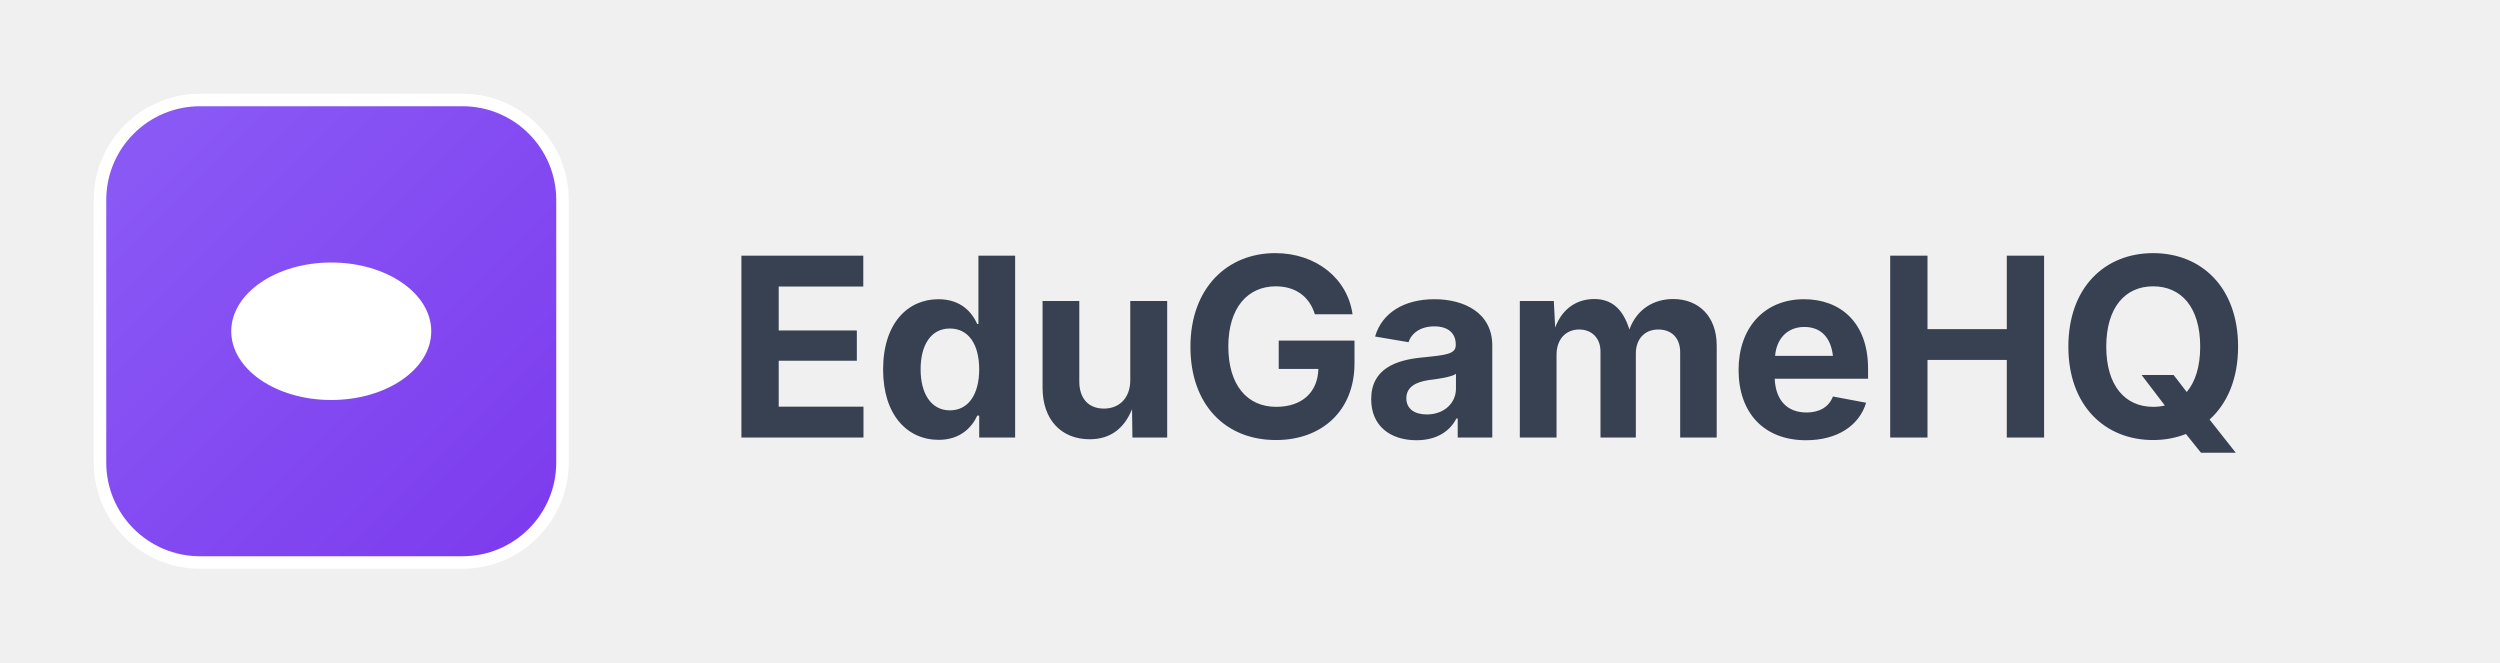
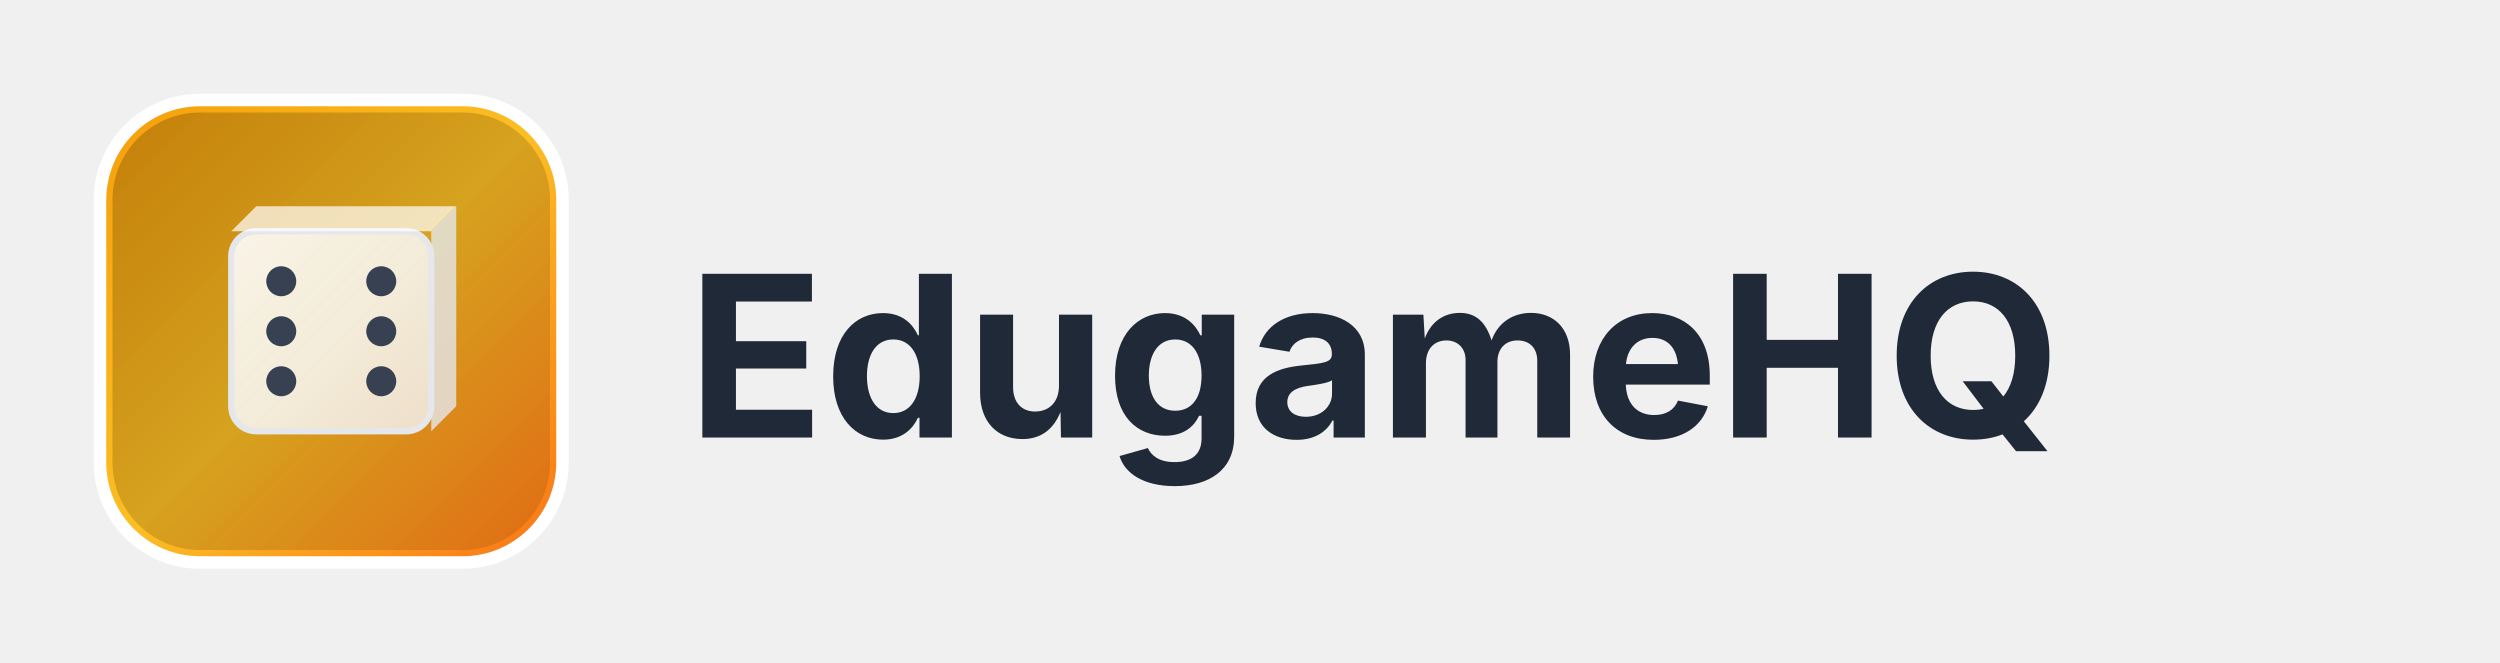
<svg xmlns="http://www.w3.org/2000/svg" width="200" height="53" viewBox="0 0 200 53">
  <defs>
-     <linearGradient id="purpleGradient" x1="0%" y1="0%" x2="100%" y2="100%">
-       <stop offset="0%" style="stop-color:#8B5CF6;stop-opacity:1" />
-       <stop offset="100%" style="stop-color:#7C3AED;stop-opacity:1" />
+     <linearGradient id="goldGradient" x1="0%" y1="0%" x2="100%" y2="100%">
+       <stop offset="0%" style="stop-color:#F59E0B;stop-opacity:1" />
+       <stop offset="50%" style="stop-color:#FBBF24;stop-opacity:1" />
+       <stop offset="100%" style="stop-color:#F97316;stop-opacity:1" />
+     </linearGradient>
+     <linearGradient id="diceFace" x1="0%" y1="0%" x2="100%" y2="100%">
+       <stop offset="0%" style="stop-color:#FFFFFF;stop-opacity:0.9" />
+       <stop offset="100%" style="stop-color:#F3F4F6;stop-opacity:0.8" />
+     </linearGradient>
+     <linearGradient id="shadowGradient" x1="0%" y1="0%" x2="100%" y2="100%">
+       <stop offset="0%" style="stop-color:#000000;stop-opacity:0.2" />
+       <stop offset="100%" style="stop-color:#000000;stop-opacity:0.1" />
    </linearGradient>
  </defs>
-   <rect x="8" y="8" width="37" height="37" rx="8" ry="8" fill="url(#purpleGradient)" stroke="#FFFFFF" stroke-width="1" />
-   <g transform="translate(26.5, 26.5)" fill="#FFFFFF">
-     <ellipse cx="0" cy="0" rx="8" ry="5.5" />
-     <g transform="translate(-4.5, 0)">
-       <rect x="-0.5" y="-2" width="1" height="4" rx="0.5" />
-       <rect x="-2" y="-0.5" width="4" height="1" rx="0.5" />
+   <rect x="8" y="8" width="37" height="37" rx="8" ry="8" fill="url(#goldGradient)" stroke="#FFFFFF" stroke-width="1" />
+   <rect x="9" y="9" width="35" height="35" rx="7" ry="7" fill="url(#shadowGradient)" />
+   <g transform="translate(26.5, 26.5)">
+     <rect x="-8" y="-8" width="16" height="16" rx="2" ry="2" fill="url(#diceFace)" stroke="#E5E7EB" stroke-width="0.5" />
+     <path d="M -8,-8 L -6,-10 L 10,-10 L 8,-8 Z" fill="#FFFFFF" opacity="0.7" />
+     <path d="M 8,-8 L 10,-10 L 10,6 L 8,8 Z" fill="#E5E7EB" opacity="0.8" />
+     <g fill="#374151">
+       <circle cx="-4" cy="-4" r="1.2" />
+       <circle cx="-4" cy="0" r="1.2" />
+       <circle cx="-4" cy="4" r="1.2" />
+       <circle cx="4" cy="-4" r="1.2" />
+       <circle cx="4" cy="0" r="1.2" />
+       <circle cx="4" cy="4" r="1.2" />
    </g>
-     <circle cx="3.5" cy="-1.5" r="0.8" />
-     <circle cx="5" cy="0" r="0.8" />
-     <circle cx="3.5" cy="1.5" r="0.8" />
-     <circle cx="2" cy="0" r="0.8" />
  </g>
-   <text x="58" y="35" font-family="'Inter', 'Helvetica', sans-serif" font-size="20" font-weight="700" fill="#374151" letter-spacing="-0.3px">EduGameHQ</text>
+   <text x="55" y="35" font-family="Inter, Arial, sans-serif" font-size="18" font-weight="700" fill="#1F2937">
+     EdugameHQ
+   </text>
</svg>
